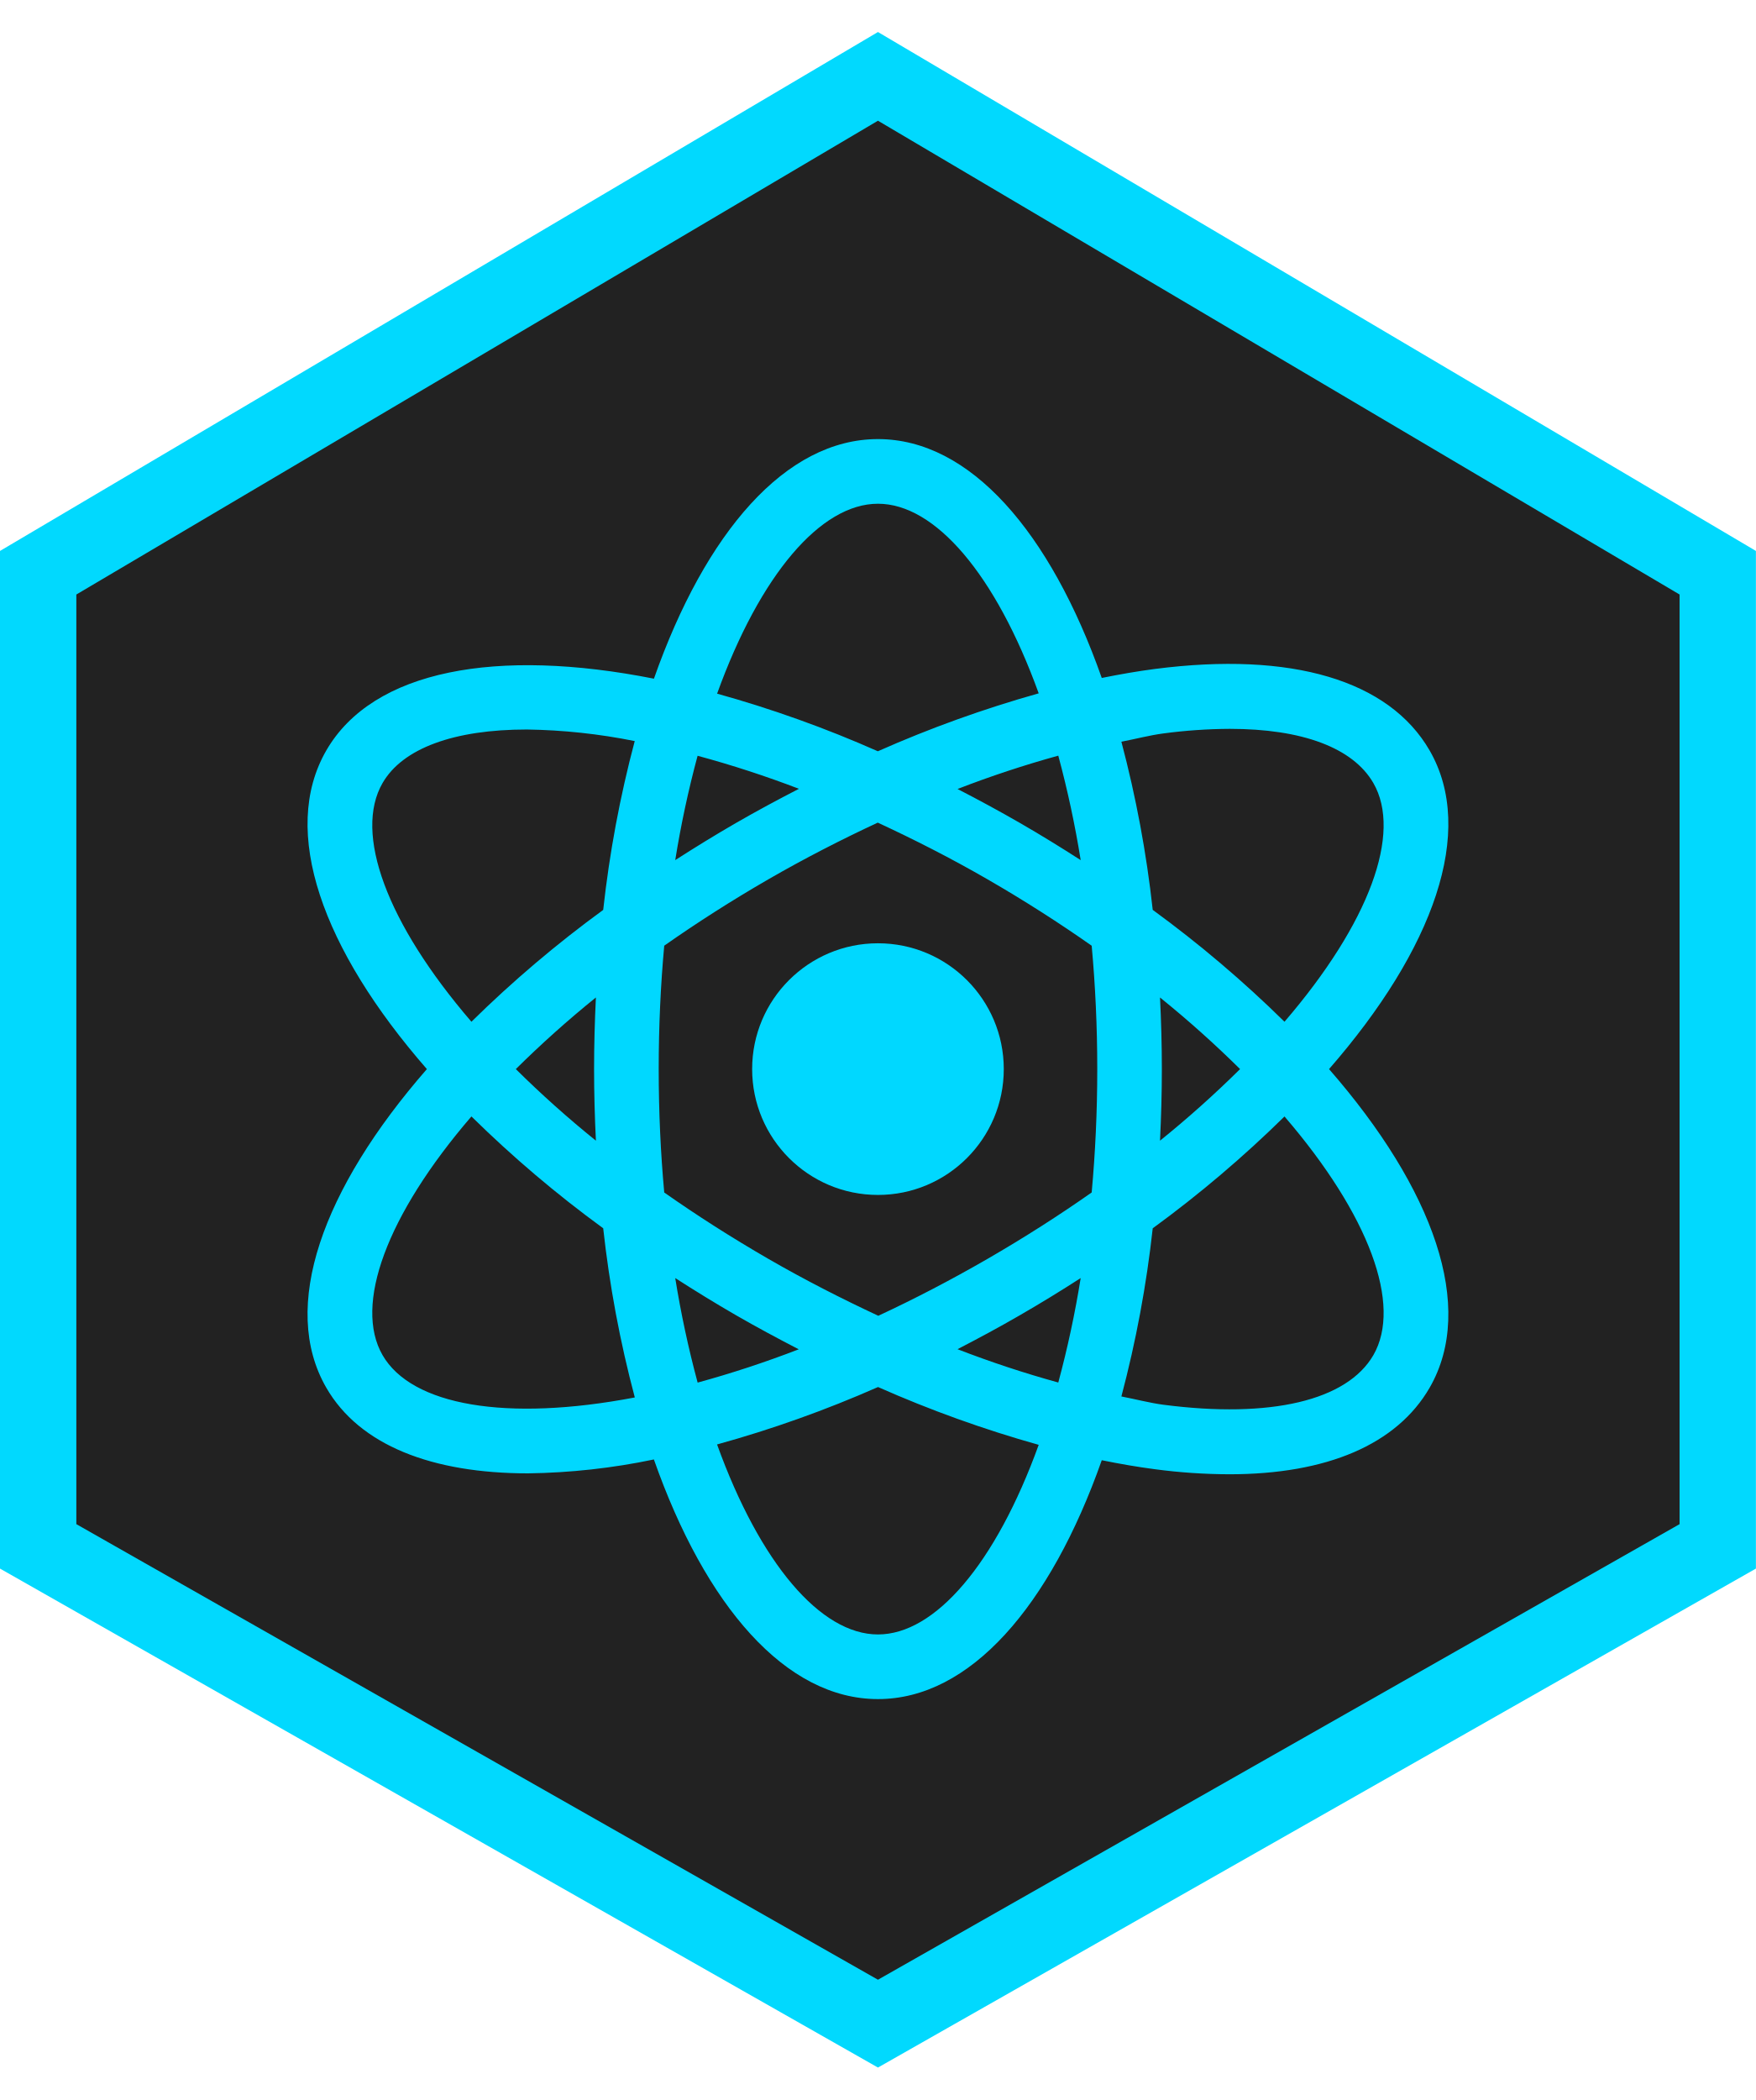
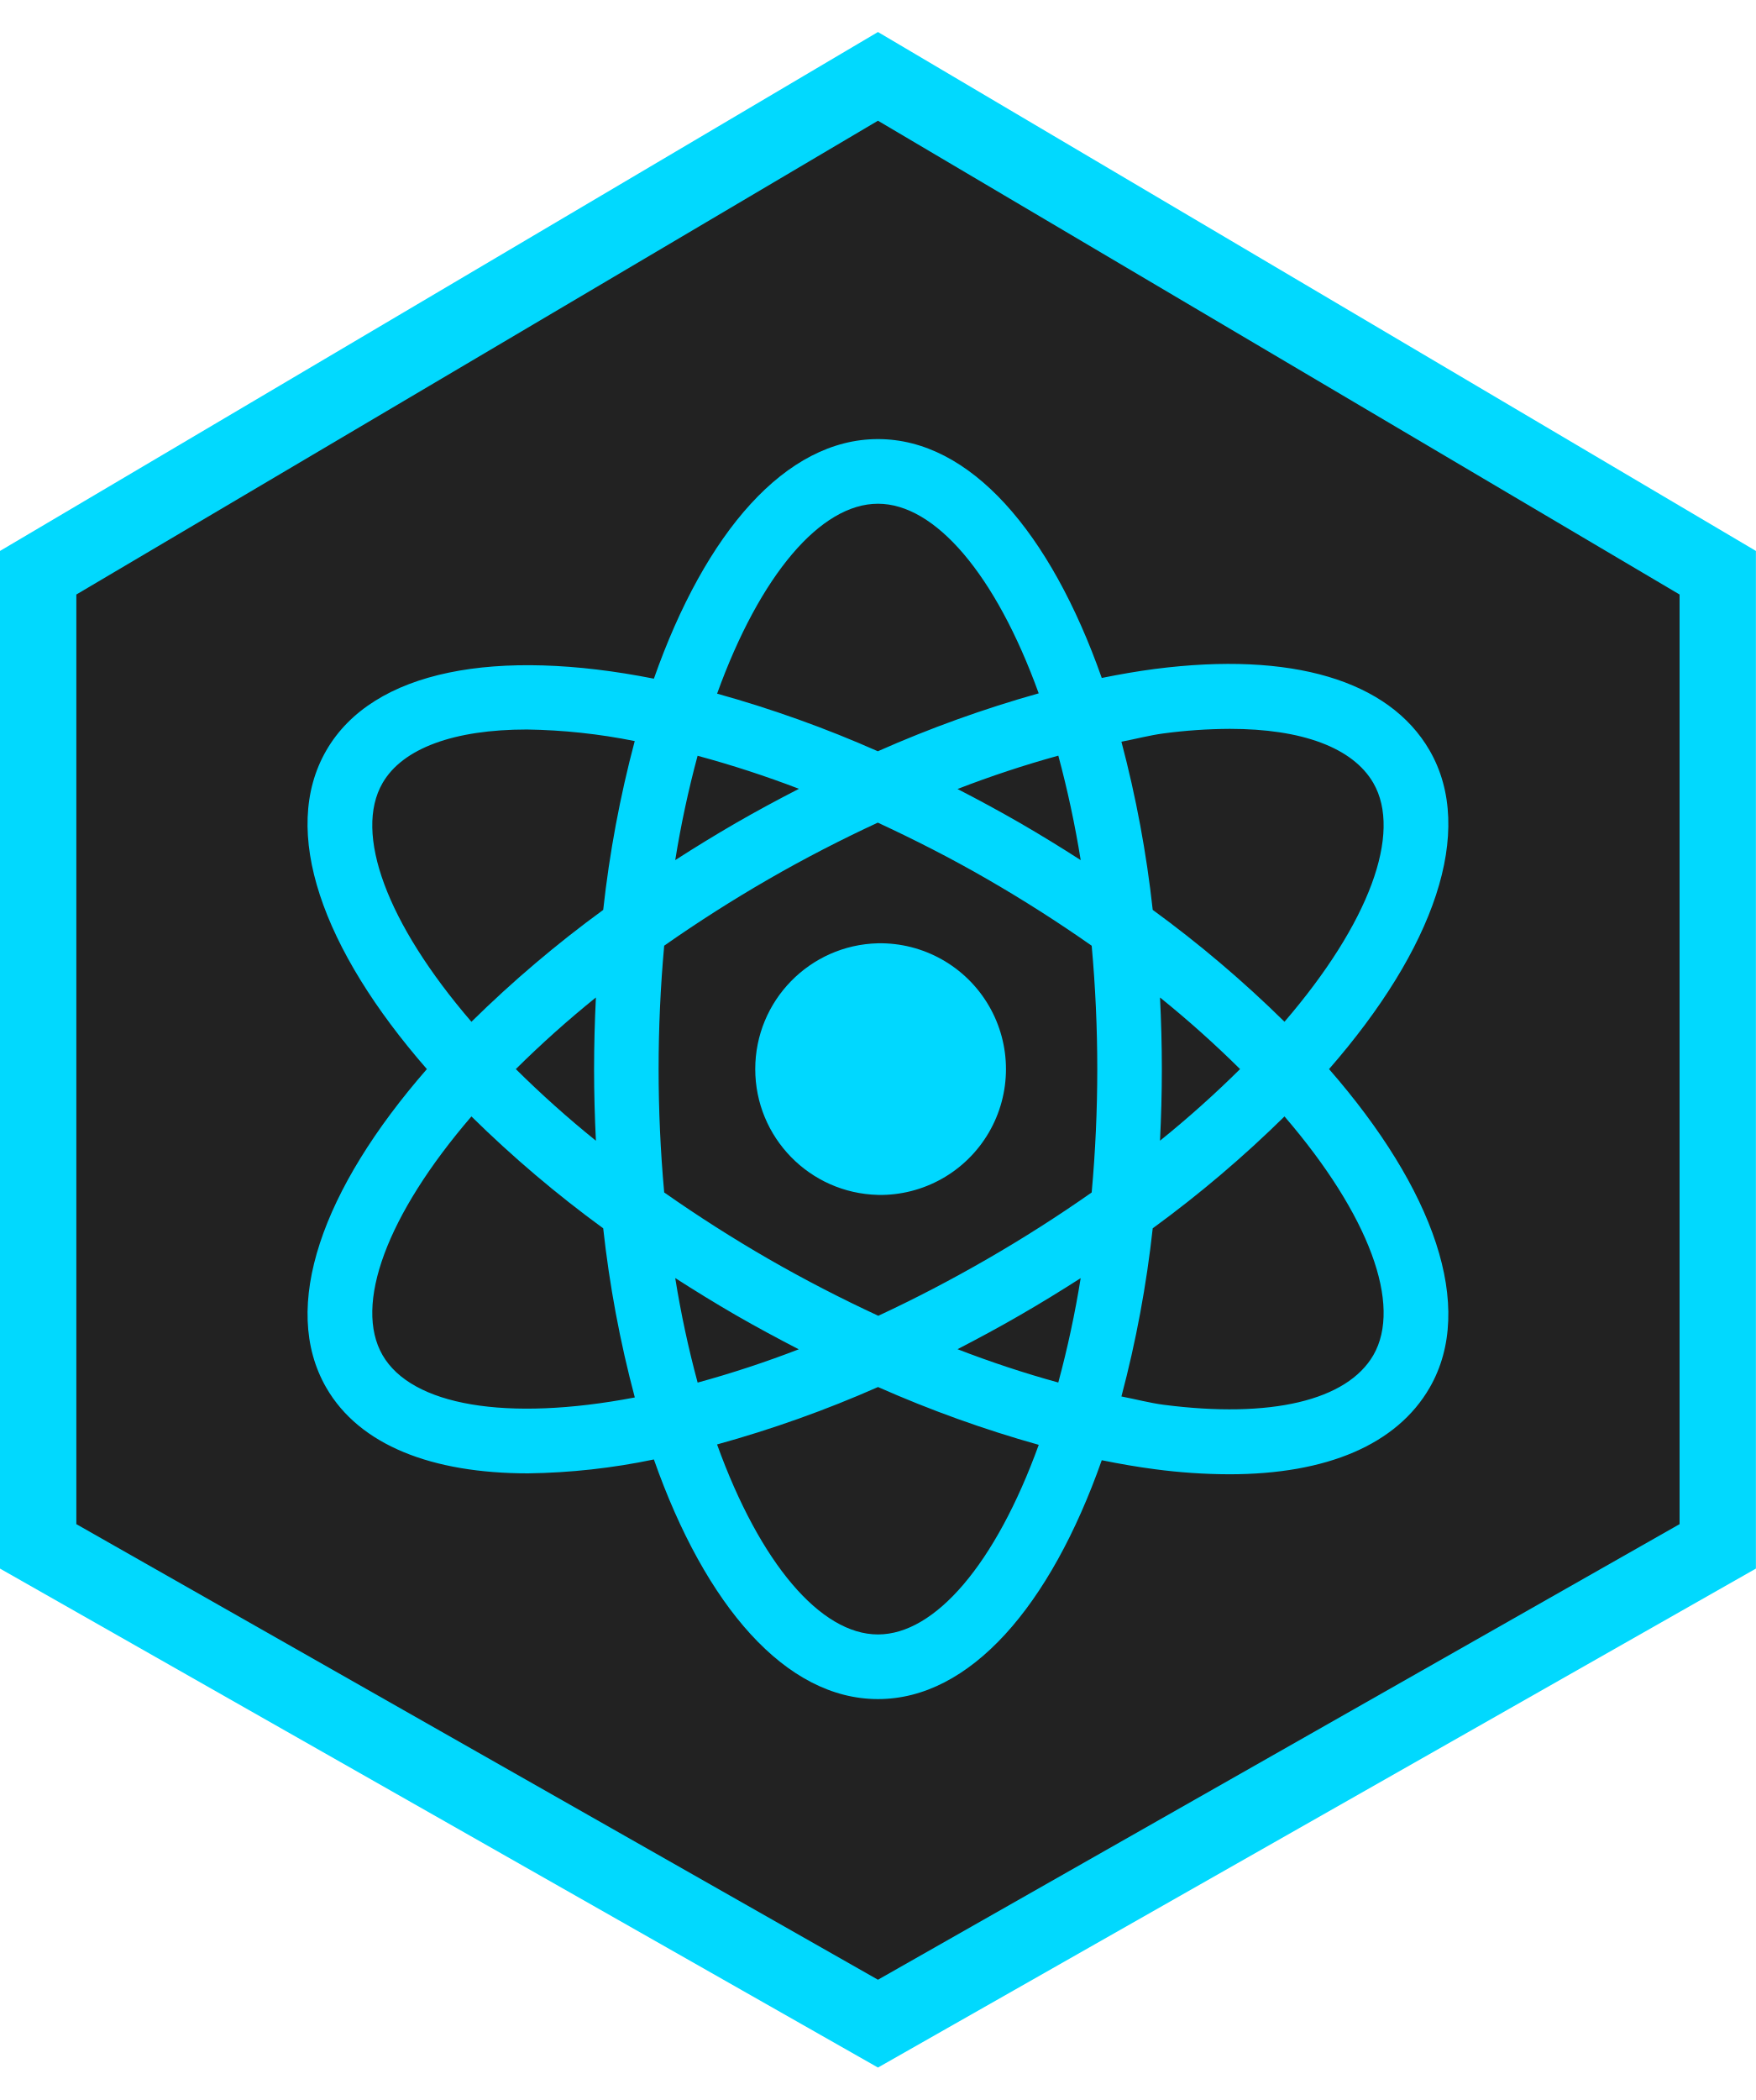
- <svg xmlns="http://www.w3.org/2000/svg" width="46" height="55" viewBox="0 0 46 55" fill="none">
-   <path d="M23 2L1 15V40.5L23 53L45 40.5V15L23 2Z" fill="#222222" stroke="#01D9FE" stroke-width="2" />
-   <path d="M23 31.296C24.82 31.296 26.296 29.82 26.296 28C26.296 26.18 24.82 24.705 23 24.705C21.18 24.705 19.704 26.18 19.704 28C19.704 29.82 21.18 31.296 23 31.296Z" fill="#00D8FF" />
-   <path d="M37.452 19.655C36.388 17.814 33.834 17.058 30.257 17.52C29.803 17.579 29.337 17.66 28.863 17.756C27.513 13.928 25.41 11.5 23 11.5C20.586 11.5 18.481 13.937 17.131 17.775C13.023 16.961 9.771 17.54 8.548 19.655C7.329 21.766 8.442 24.859 11.183 28C8.442 31.141 7.329 34.234 8.548 36.345C9.42 37.856 11.323 38.588 13.834 38.588C14.942 38.573 16.046 38.451 17.13 38.224C18.48 42.063 20.586 44.5 23 44.5C25.41 44.5 27.513 42.072 28.863 38.244C29.337 38.34 29.803 38.421 30.257 38.48C30.902 38.566 31.552 38.61 32.203 38.612C34.76 38.612 36.592 37.832 37.452 36.345C38.67 34.234 37.557 31.141 34.817 28C37.557 24.859 38.67 21.766 37.452 19.655ZM30.478 19.209C31.054 19.132 31.635 19.092 32.217 19.089C34.108 19.089 35.442 19.581 35.978 20.508C36.734 21.818 35.878 24.17 33.65 26.76C32.573 25.7 31.419 24.721 30.198 23.83C30.035 22.344 29.76 20.872 29.377 19.426C29.743 19.356 30.125 19.255 30.478 19.209ZM25.869 32.971C24.899 33.531 23.943 34.026 23.009 34.461C22.05 34.014 21.087 33.523 20.13 32.971C19.157 32.409 18.247 31.826 17.401 31.232C17.307 30.203 17.256 29.124 17.256 28C17.256 26.876 17.307 25.797 17.401 24.768C18.247 24.174 19.157 23.591 20.13 23.029C21.082 22.48 22.041 21.989 22.995 21.545C23.936 21.982 24.893 22.466 25.869 23.029C26.843 23.591 27.753 24.175 28.599 24.769C28.693 25.798 28.745 26.876 28.745 28C28.745 29.124 28.693 30.202 28.599 31.231C27.753 31.825 26.843 32.408 25.869 32.971ZM28.311 33.473C28.163 34.395 27.967 35.308 27.724 36.209C26.83 35.962 25.949 35.671 25.084 35.336C25.628 35.055 26.175 34.761 26.722 34.444C27.268 34.129 27.797 33.804 28.311 33.473ZM20.925 35.339C20.057 35.674 19.174 35.965 18.276 36.211C18.033 35.309 17.837 34.395 17.689 33.473C18.204 33.804 18.732 34.129 19.279 34.445C19.825 34.76 20.375 35.055 20.925 35.339ZM15.611 29.875C14.881 29.287 14.18 28.66 13.513 28C14.18 27.34 14.881 26.713 15.611 26.124C15.581 26.74 15.563 27.364 15.563 28C15.563 28.636 15.581 29.26 15.611 29.875ZM17.689 22.527C17.837 21.607 18.032 20.694 18.275 19.794C19.174 20.037 20.06 20.326 20.93 20.659C20.378 20.943 19.827 21.239 19.279 21.555C18.732 21.871 18.204 22.196 17.689 22.527ZM25.085 20.664C25.949 20.329 26.83 20.038 27.724 19.791C27.967 20.692 28.163 21.605 28.311 22.527C27.797 22.196 27.269 21.871 26.722 21.555C26.175 21.24 25.629 20.945 25.085 20.664ZM30.389 26.125C31.119 26.714 31.819 27.34 32.486 28C31.819 28.66 31.119 29.286 30.389 29.875C30.419 29.26 30.437 28.636 30.437 28C30.437 27.364 30.419 26.74 30.389 26.125ZM23 13.193C24.497 13.193 26.084 15.044 27.211 18.159C25.772 18.563 24.364 19.07 22.997 19.676C21.632 19.071 20.224 18.567 18.786 18.167C19.913 15.048 21.502 13.193 23 13.193ZM10.022 20.508C10.549 19.596 11.899 19.106 13.802 19.106C14.751 19.12 15.697 19.221 16.628 19.409C16.242 20.86 15.966 22.338 15.802 23.831C14.581 24.721 13.427 25.7 12.35 26.76C10.121 24.17 9.265 21.818 10.022 20.508ZM10.022 35.492C9.265 34.182 10.121 31.83 12.35 29.24C13.427 30.3 14.581 31.279 15.802 32.169C15.966 33.665 16.243 35.146 16.63 36.6C13.259 37.243 10.782 36.809 10.022 35.492ZM23 42.807C21.502 42.807 19.912 40.952 18.785 37.831C20.225 37.433 21.635 36.93 23.002 36.327C24.367 36.932 25.774 37.438 27.211 37.841C26.084 40.956 24.497 42.807 23 42.807ZM35.978 35.492C35.289 36.681 33.289 37.156 30.478 36.791C30.125 36.745 29.743 36.644 29.377 36.574C29.76 35.128 30.035 33.656 30.198 32.17C31.419 31.279 32.573 30.3 33.65 29.241C35.878 31.83 36.734 34.182 35.978 35.492Z" fill="#00D8FF" />
+ <svg xmlns="http://www.w3.org/2000/svg" width="46" height="55" fill="none">
+   <path d="M23 2 1 15v25.5L23 53l22-12.5V15L23 2z" fill="#222" stroke="#01D9FE" stroke-width="2" />
+   <path d="M23 31.296a3.296 3.296 0 1 0 0-6.591 3.296 3.296 0 0 0 0 6.59z" fill="#00D8FF" />
+   <path d="M37.452 19.655c-1.064-1.84-3.618-2.597-7.195-2.135-.454.059-.92.14-1.394.236C27.513 13.928 25.41 11.5 23 11.5c-2.414 0-4.52 2.437-5.87 6.275-4.107-.814-7.36-.235-8.582 1.88-1.22 2.11-.106 5.204 2.635 8.345-2.74 3.14-3.854 6.234-2.635 8.345.872 1.51 2.775 2.243 5.286 2.243a17.212 17.212 0 0 0 3.296-.364C18.48 42.063 20.586 44.5 23 44.5c2.41 0 4.513-2.428 5.863-6.256.474.096.94.177 1.394.236.645.086 1.295.13 1.946.132 2.557 0 4.39-.78 5.249-2.267 1.218-2.11.105-5.204-2.635-8.345 2.74-3.14 3.853-6.234 2.635-8.345zm-6.974-.446a13.622 13.622 0 0 1 1.74-.12c1.89 0 3.224.492 3.76 1.419.756 1.31-.1 3.662-2.328 6.252a30.76 30.76 0 0 0-3.452-2.93 29.951 29.951 0 0 0-.82-4.404c.365-.07.747-.17 1.1-.217zm-4.609 13.762c-.97.56-1.926 1.055-2.86 1.49a36.821 36.821 0 0 1-2.879-1.49 36.704 36.704 0 0 1-2.73-1.74 35.753 35.753 0 0 1 0-6.463 36.704 36.704 0 0 1 2.73-1.739c.953-.55 1.91-1.04 2.866-1.484.94.437 1.897.92 2.873 1.484a36.654 36.654 0 0 1 2.73 1.74 35.74 35.74 0 0 1 0 6.462 36.675 36.675 0 0 1-2.73 1.74zm2.442.502a26.825 26.825 0 0 1-.587 2.736 27.7 27.7 0 0 1-2.64-.873c.544-.281 1.09-.575 1.638-.892.546-.315 1.075-.64 1.59-.97zm-7.386 1.866c-.868.335-1.752.626-2.649.872a26.79 26.79 0 0 1-.587-2.738c.515.33 1.043.656 1.59.972.546.315 1.096.61 1.646.894zm-5.314-5.463A27.568 27.568 0 0 1 13.513 28a27.59 27.59 0 0 1 2.098-1.876A38.49 38.49 0 0 0 15.563 28c0 .636.018 1.26.048 1.875zm2.078-7.349c.148-.92.343-1.833.586-2.733.9.243 1.785.532 2.655.865-.552.284-1.103.58-1.651.896a39.26 39.26 0 0 0-1.59.972zm7.396-1.863a27.747 27.747 0 0 1 2.64-.873c.242.9.438 1.814.586 2.736a39.105 39.105 0 0 0-1.589-.972 39.228 39.228 0 0 0-1.637-.89zm5.304 5.461A27.61 27.61 0 0 1 32.486 28a27.57 27.57 0 0 1-2.097 1.875c.03-.615.048-1.239.048-1.875 0-.636-.018-1.26-.048-1.875zM23 13.193c1.497 0 3.084 1.851 4.211 4.966a31.2 31.2 0 0 0-4.214 1.517 30.776 30.776 0 0 0-4.211-1.509c1.127-3.12 2.716-4.974 4.214-4.974zm-12.978 7.315c.527-.912 1.877-1.402 3.78-1.402.95.014 1.895.115 2.826.303a29.954 29.954 0 0 0-.826 4.422 30.746 30.746 0 0 0-3.452 2.93c-2.229-2.59-3.085-4.943-2.328-6.253zm0 14.984c-.757-1.31.1-3.662 2.328-6.252a30.755 30.755 0 0 0 3.452 2.93c.164 1.495.441 2.976.828 4.43-3.371.643-5.848.209-6.608-1.108zM23 42.807c-1.498 0-3.088-1.855-4.215-4.976 1.44-.398 2.85-.9 4.217-1.504a31.192 31.192 0 0 0 4.21 1.514c-1.128 3.115-2.715 4.966-4.212 4.966zm12.978-7.315c-.69 1.19-2.69 1.664-5.5 1.299-.353-.046-.735-.147-1.1-.217a29.95 29.95 0 0 0 .82-4.404 30.76 30.76 0 0 0 3.452-2.93c2.228 2.59 3.084 4.942 2.328 6.252z" fill="#00D8FF" />
</svg>
